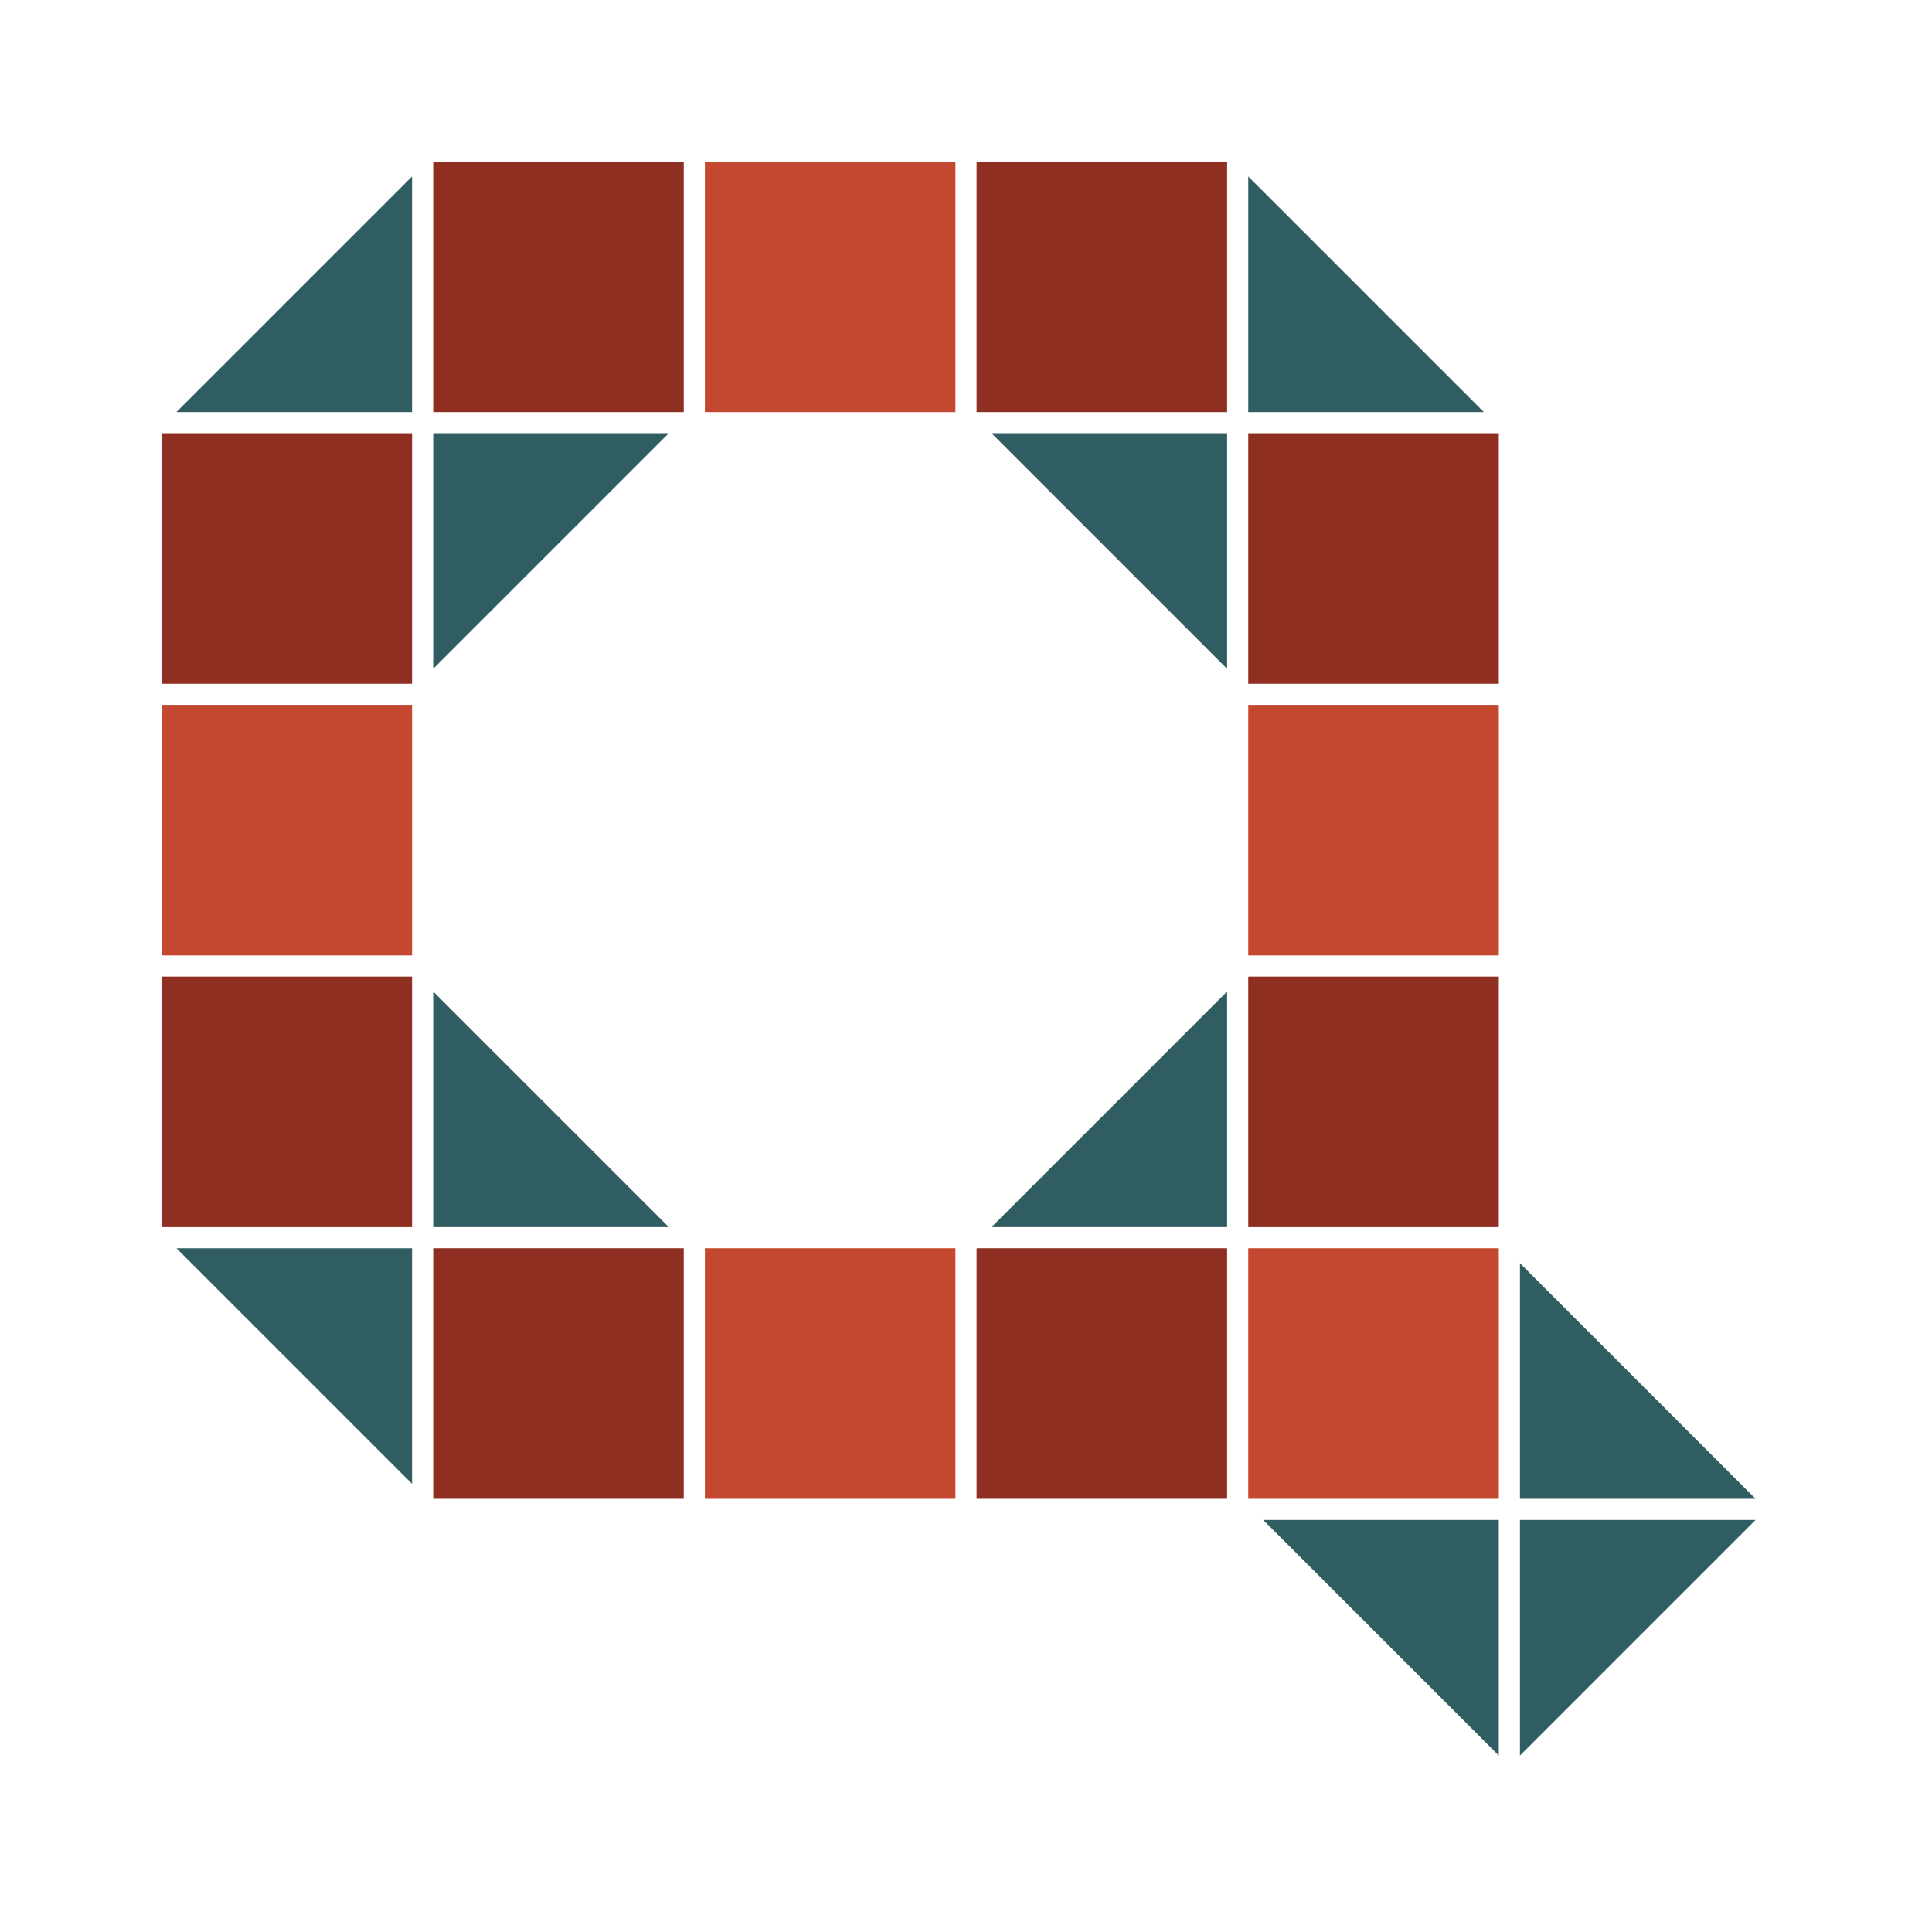
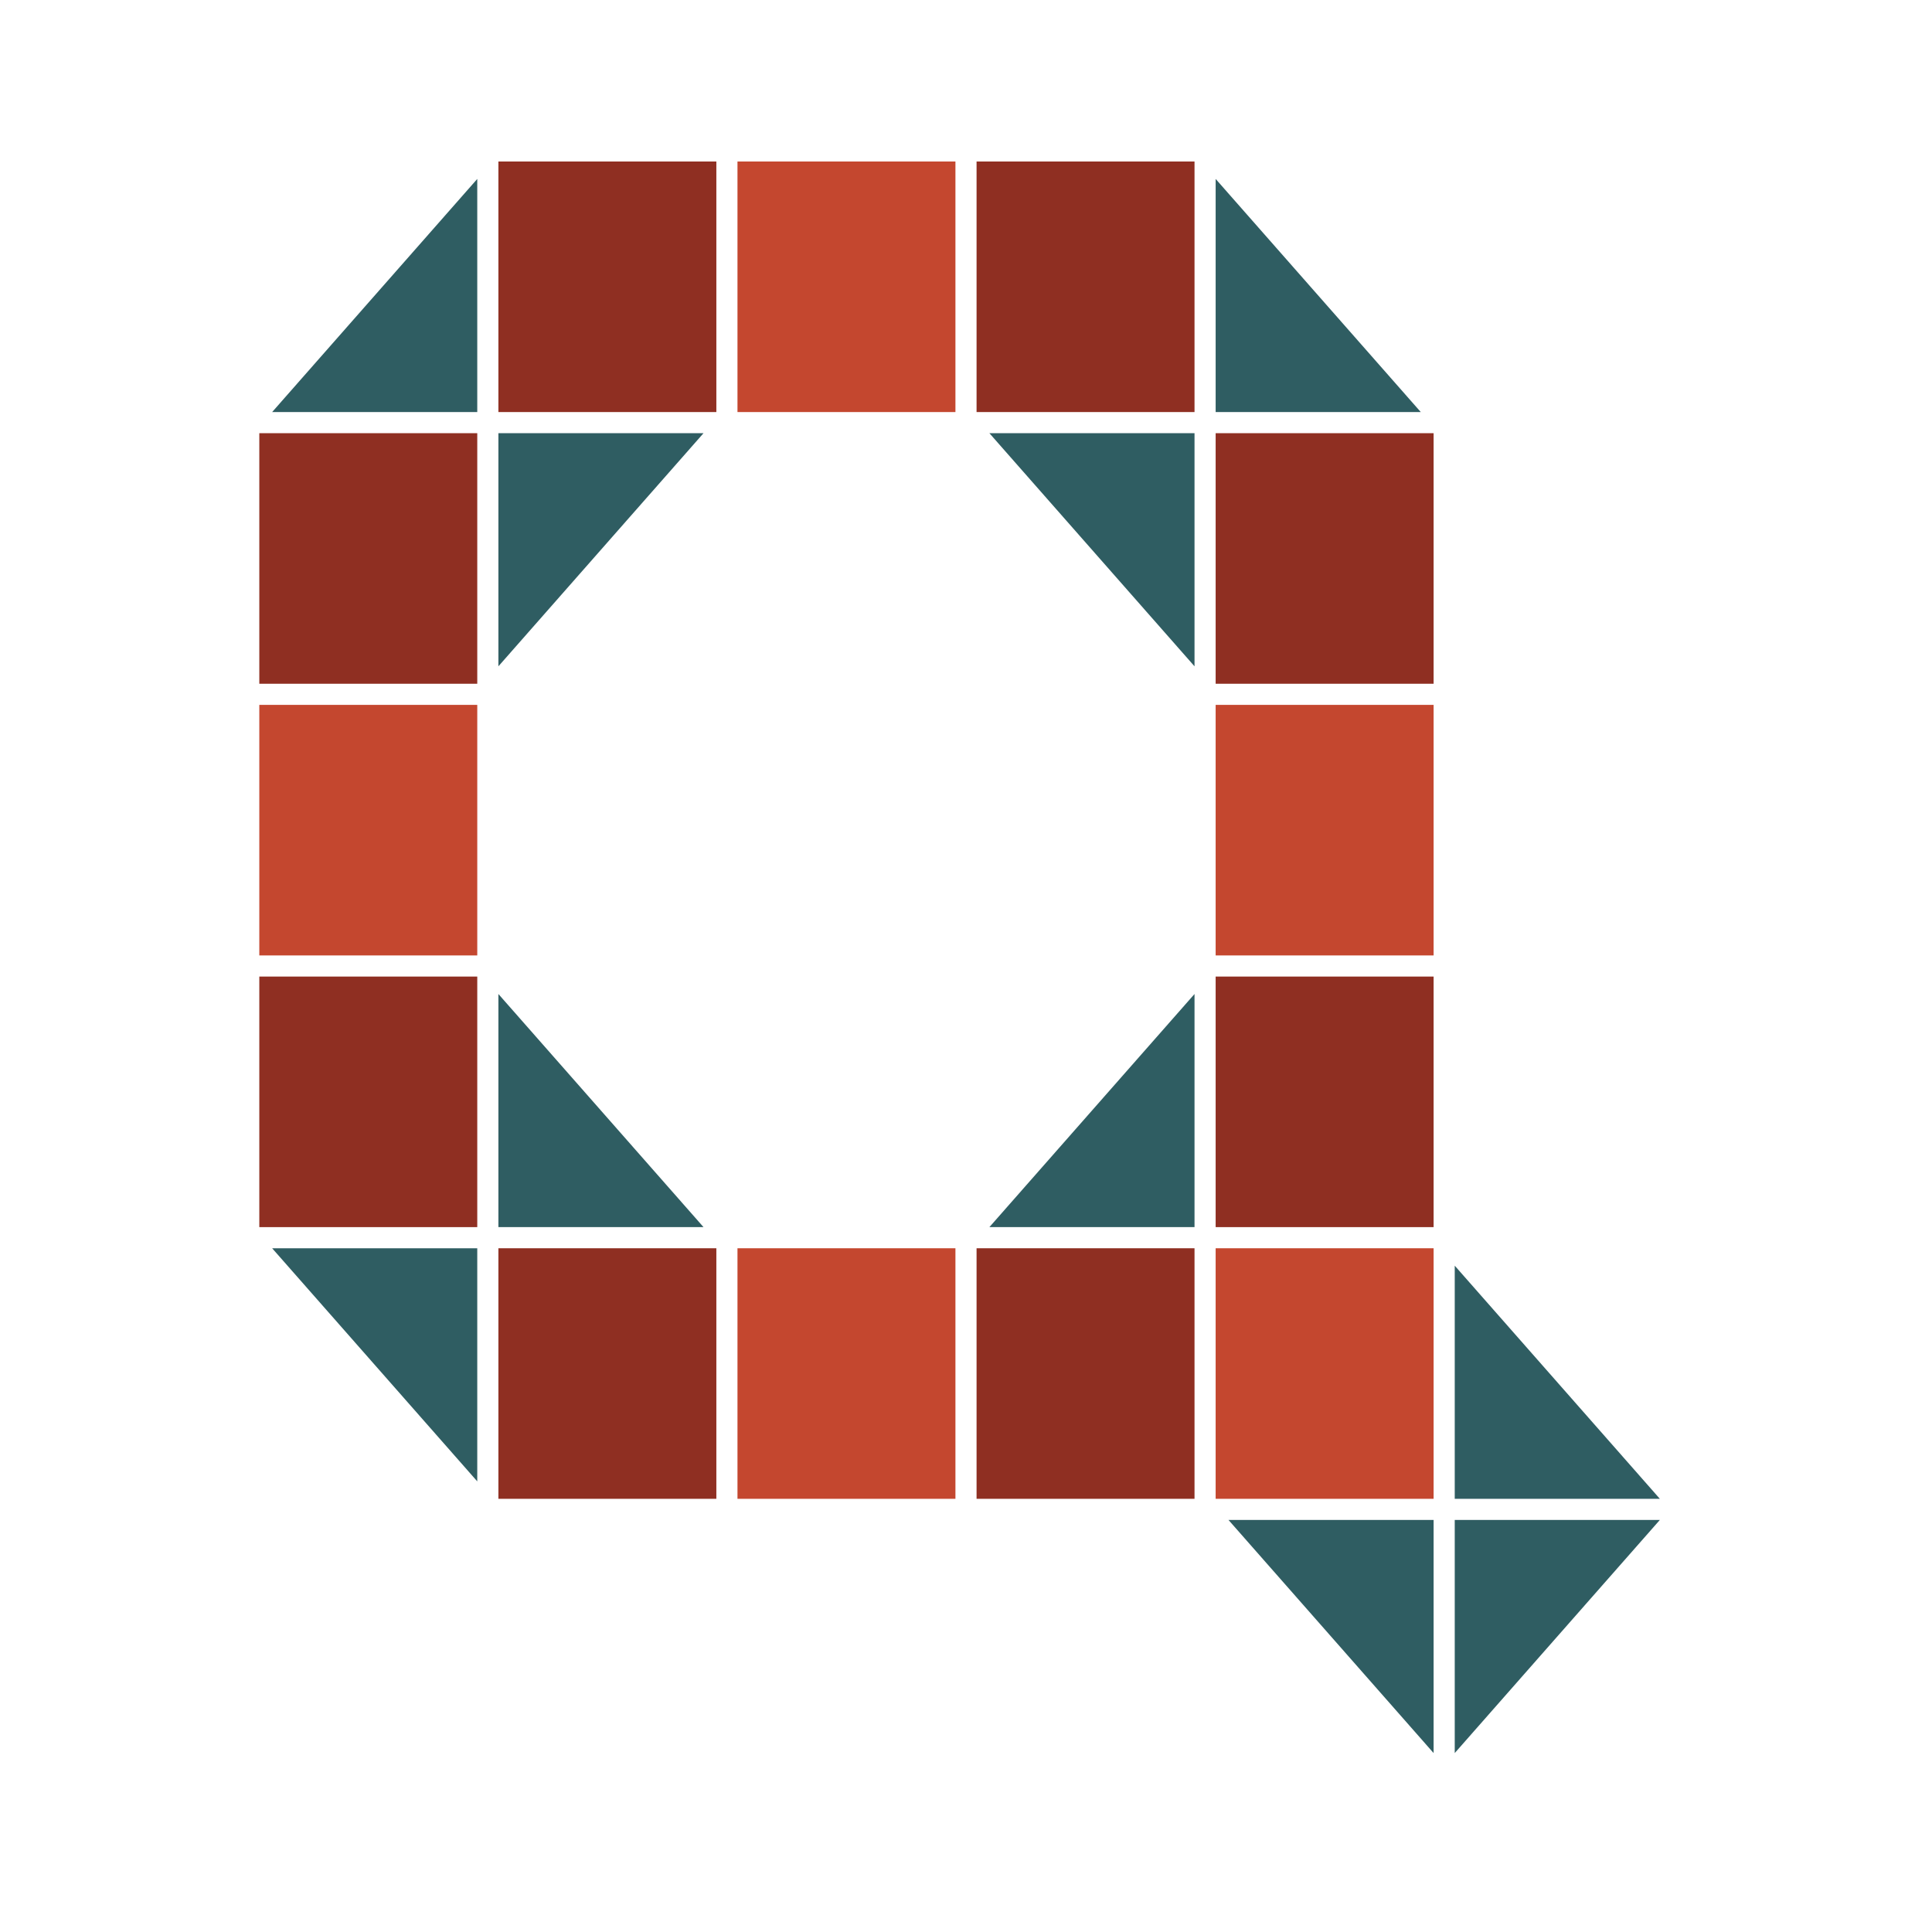
<svg xmlns="http://www.w3.org/2000/svg" viewBox="0 0 256 256" width="256" height="256" role="img">
-   <path fill="#2F5D62" d="M54.6 23.38 L54.6 54.6 L23.38 54.6Z M165.4 23.38 L196.62 54.6 L165.4 54.6Z M57.4 57.4 L88.62 57.4 L57.4 88.62Z M131.38 57.4 L162.6 57.4 L162.6 88.62Z M57.4 131.38 L88.62 162.6 L57.4 162.6Z M162.6 131.38 L162.6 162.6 L131.38 162.6Z M23.38 165.4 L54.6 165.4 L54.6 196.62Z M201.4 167.38 L232.62 198.6 L201.4 198.6Z M167.38 201.4 L198.6 201.4 L198.6 232.62Z M201.4 201.4 L232.62 201.4 L201.4 232.62Z" />
-   <path fill="#8F2F22" d="M57.4 21.4 L90.6 21.4 L90.6 54.6 L57.4 54.6Z M129.4 21.4 L162.6 21.4 L162.6 54.6 L129.4 54.6Z M21.4 57.4 L54.6 57.4 L54.6 90.6 L21.4 90.6Z M165.4 57.4 L198.6 57.4 L198.6 90.6 L165.4 90.6Z M21.4 129.4 L54.6 129.4 L54.6 162.6 L21.4 162.6Z M165.4 129.4 L198.6 129.4 L198.6 162.6 L165.4 162.6Z M57.4 165.4 L90.6 165.4 L90.6 198.6 L57.4 198.6Z M129.4 165.4 L162.6 165.4 L162.6 198.6 L129.4 198.6Z" />
-   <path fill="#C4472F" d="M93.4 21.4 L126.6 21.4 L126.6 54.6 L93.4 54.6Z M21.4 93.4 L54.6 93.4 L54.6 126.6 L21.4 126.6Z M165.4 93.4 L198.6 93.4 L198.6 126.6 L165.4 126.6Z M93.4 165.4 L126.6 165.4 L126.6 198.6 L93.4 198.6Z M165.4 165.4 L198.6 165.4 L198.6 198.6 L165.4 198.6Z" />
+   <path fill="#2F5D62" d="M63.24 23.71 L63.24 54.6 L36.06 54.6Z M161.08 23.71 L188.26 54.6 L161.08 54.6Z M66.04 57.4 L93.22 57.4 L66.04 88.29Z M131.1 57.4 L158.28 57.4 L158.28 88.29Z M66.04 131.71 L93.22 162.6 L66.04 162.6Z M158.28 131.71 L158.28 162.6 L131.1 162.6Z M36.06 165.4 L63.24 165.4 L63.24 196.29Z M192.76 167.71 L219.94 198.6 L192.76 198.6Z M162.78 201.4 L189.96 201.4 L189.96 232.29Z M192.76 201.4 L219.94 201.4 L192.76 232.29Z" />
+   <path fill="#8F2F22" d="M66.04 21.4 L94.92 21.4 L94.92 54.6 L66.04 54.6Z M129.4 21.4 L158.28 21.4 L158.28 54.6 L129.4 54.6Z M34.36 57.4 L63.24 57.4 L63.24 90.6 L34.36 90.6Z M161.08 57.4 L189.96 57.4 L189.96 90.6 L161.08 90.6Z M34.36 129.4 L63.24 129.4 L63.24 162.6 L34.36 162.6Z M161.08 129.4 L189.96 129.4 L189.96 162.6 L161.08 162.6Z M66.04 165.4 L94.92 165.4 L94.92 198.6 L66.04 198.6Z M129.4 165.4 L158.28 165.4 L158.28 198.6 L129.4 198.6Z" />
+   <path fill="#C4472F" d="M97.72 21.4 L126.6 21.4 L126.6 54.6 L97.72 54.6Z M34.36 93.4 L63.24 93.4 L63.24 126.6 L34.36 126.6Z M161.08 93.4 L189.96 93.4 L189.96 126.6 L161.08 126.6Z M97.72 165.4 L126.6 165.4 L126.6 198.6 L97.72 198.6Z M161.08 165.4 L189.96 165.4 L189.96 198.6 L161.08 198.6Z" />
</svg>
